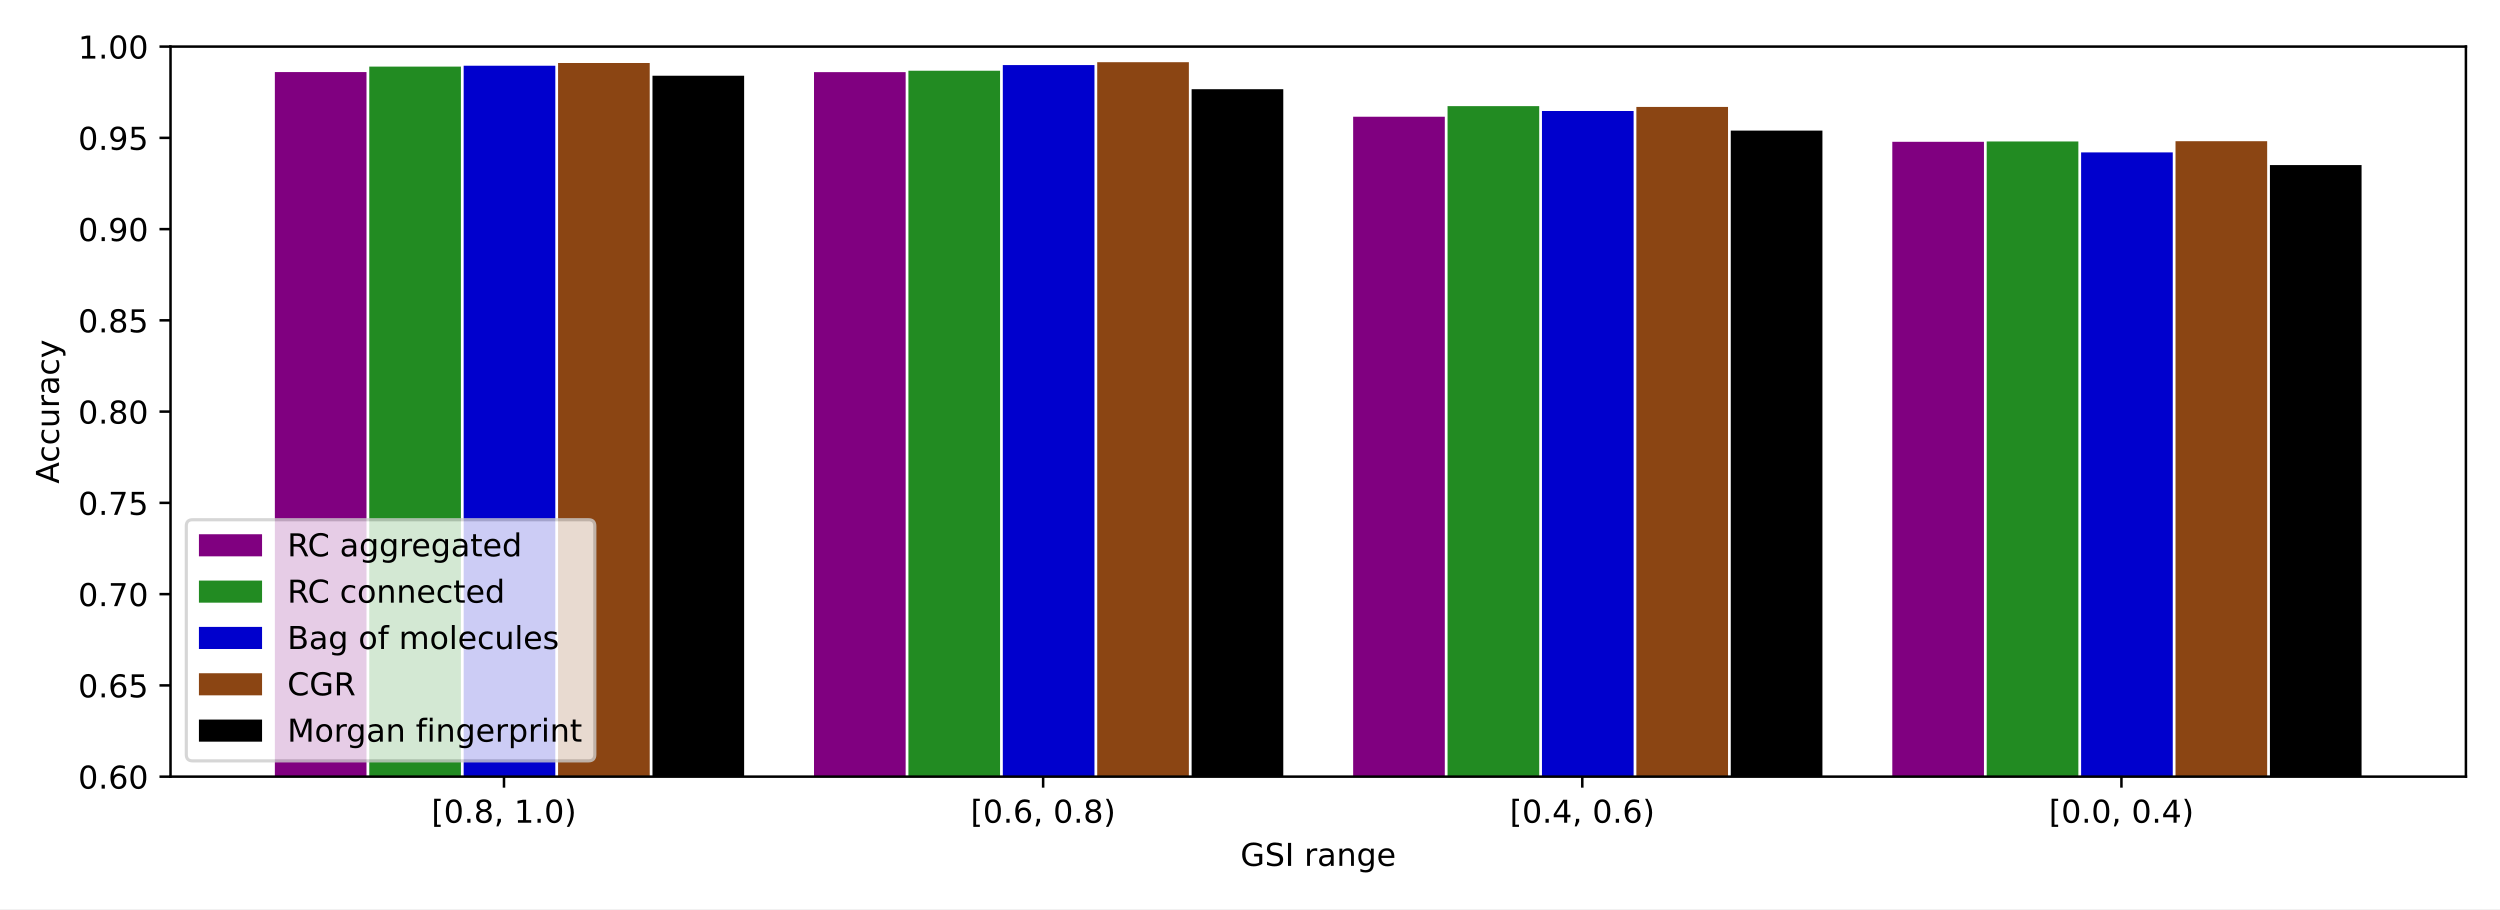
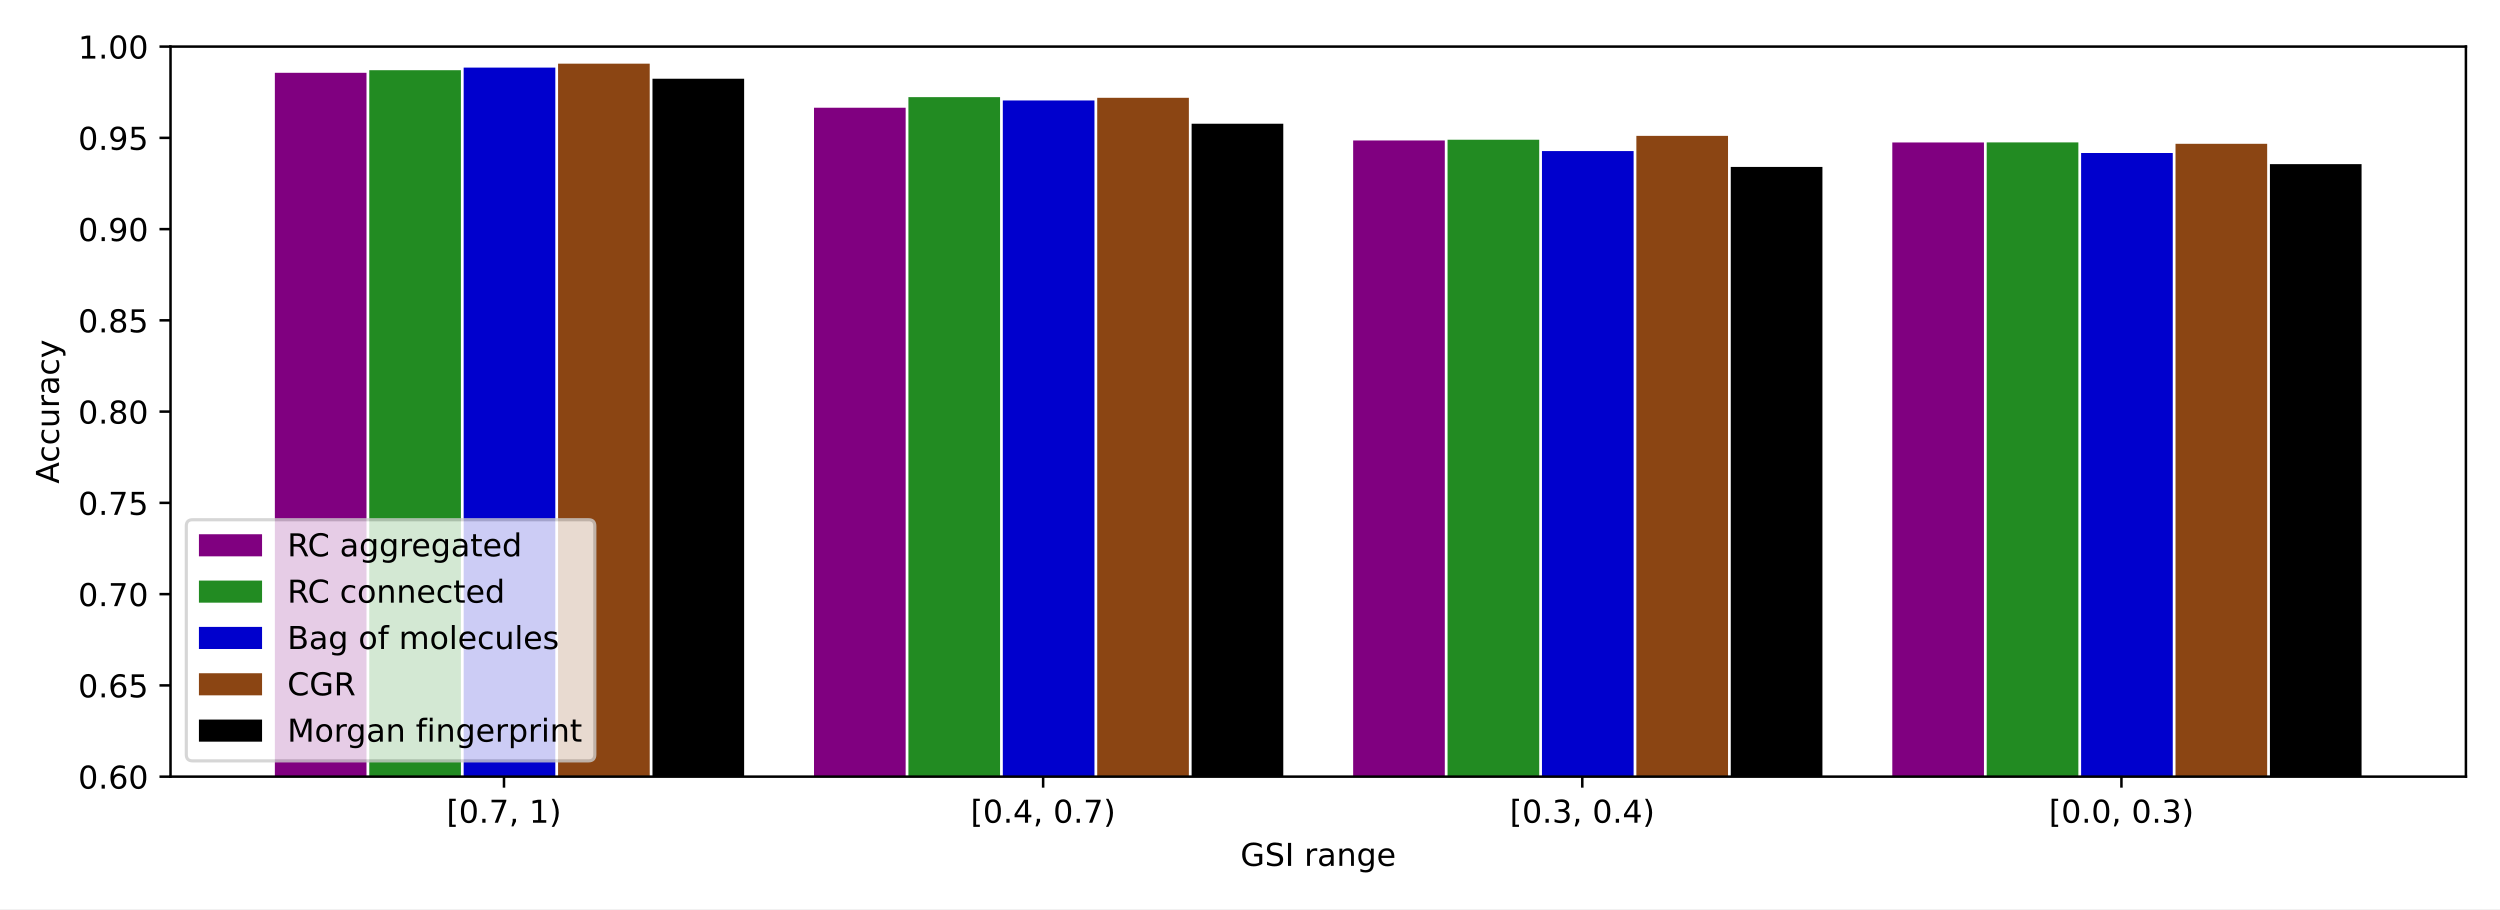
<svg xmlns="http://www.w3.org/2000/svg" xmlns:xlink="http://www.w3.org/1999/xlink" width="792pt" height="288pt" viewBox="0 0 792 288" version="1.1">
  <defs>
    <style type="text/css">*{stroke-linejoin: round; stroke-linecap: butt}</style>
  </defs>
  <g id="figure_1">
    <g id="patch_1">
      <path d="M 0 288  L 792 288  L 792 0  L 0 0  z " style="fill: #ffffff" />
    </g>
    <g id="axes_1">
      <g id="patch_2">
        <path d="M 54.02 246.04  L 781.2 246.04  L 781.2 14.76  L 54.02 14.76  z " style="fill: #ffffff" />
      </g>
      <g id="patch_3">
-         <path d="M 116.981 592.96  L 146.017 592.96  L 146.017 21.104  L 116.981 21.104  z " clip-path="url(#pbb6b860064)" style="fill: #228b22" />
+         <path d="M 116.981 592.96  L 146.017 592.96  L 146.017 22.239  L 116.981 22.239  z " clip-path="url(#p4582f610de)" style="fill: #228b22" />
      </g>
      <g id="patch_4">
-         <path d="M 87.074 592.96  L 116.11 592.96  L 116.11 22.835  L 87.074 22.835  z " clip-path="url(#pbb6b860064)" style="fill: #800080" />
+         <path d="M 87.074 592.96  L 116.11 592.96  L 116.11 23.07  L 87.074 23.07  z " clip-path="url(#p4582f610de)" style="fill: #800080" />
      </g>
      <g id="patch_5">
-         <path d="M 206.703 592.96  L 235.74 592.96  L 235.74 23.988  L 206.703 23.988  z " clip-path="url(#pbb6b860064)" />
+         <path d="M 206.703 592.96  L 235.74 592.96  L 235.74 24.94  L 206.703 24.94  z " clip-path="url(#p4582f610de)" />
      </g>
      <g id="patch_6">
-         <path d="M 146.889 592.96  L 175.925 592.96  L 175.925 20.816  L 146.889 20.816  z " clip-path="url(#pbb6b860064)" style="fill: #0000cd" />
+         <path d="M 146.889 592.96  L 175.925 592.96  L 175.925 21.408  L 146.889 21.408  z " clip-path="url(#p4582f610de)" style="fill: #0000cd" />
      </g>
      <g id="patch_7">
-         <path d="M 176.796 592.96  L 205.832 592.96  L 205.832 19.951  L 176.796 19.951  z " clip-path="url(#pbb6b860064)" style="fill: #8b4513" />
+         <path d="M 176.796 592.96  L 205.832 592.96  L 205.832 20.162  L 176.796 20.162  z " clip-path="url(#p4582f610de)" style="fill: #8b4513" />
      </g>
      <g id="patch_8">
-         <path d="M 287.783 592.96  L 316.82 592.96  L 316.82 22.409  L 287.783 22.409  z " clip-path="url(#pbb6b860064)" style="fill: #228b22" />
+         <path d="M 287.783 592.96  L 316.82 592.96  L 316.82 30.768  L 287.783 30.768  z " clip-path="url(#p4582f610de)" style="fill: #228b22" />
      </g>
      <g id="patch_9">
-         <path d="M 257.876 592.96  L 286.912 592.96  L 286.912 22.859  L 257.876 22.859  z " clip-path="url(#pbb6b860064)" style="fill: #800080" />
+         <path d="M 257.876 592.96  L 286.912 592.96  L 286.912 34.139  L 257.876 34.139  z " clip-path="url(#p4582f610de)" style="fill: #800080" />
      </g>
      <g id="patch_10">
-         <path d="M 377.506 592.96  L 406.542 592.96  L 406.542 28.259  L 377.506 28.259  z " clip-path="url(#pbb6b860064)" />
+         <path d="M 377.506 592.96  L 406.542 592.96  L 406.542 39.194  L 377.506 39.194  z " clip-path="url(#p4582f610de)" />
      </g>
      <g id="patch_11">
-         <path d="M 317.691 592.96  L 346.727 592.96  L 346.727 20.609  L 317.691 20.609  z " clip-path="url(#pbb6b860064)" style="fill: #0000cd" />
+         <path d="M 317.691 592.96  L 346.727 592.96  L 346.727 31.822  L 317.691 31.822  z " clip-path="url(#p4582f610de)" style="fill: #0000cd" />
      </g>
      <g id="patch_12">
-         <path d="M 347.598 592.96  L 376.635 592.96  L 376.635 19.71  L 347.598 19.71  z " clip-path="url(#pbb6b860064)" style="fill: #8b4513" />
+         <path d="M 347.598 592.96  L 376.635 592.96  L 376.635 30.979  L 347.598 30.979  z " clip-path="url(#p4582f610de)" style="fill: #8b4513" />
      </g>
      <g id="patch_13">
-         <path d="M 458.585 592.96  L 487.622 592.96  L 487.622 33.62  L 458.585 33.62  z " clip-path="url(#pbb6b860064)" style="fill: #228b22" />
+         <path d="M 458.585 592.96  L 487.622 592.96  L 487.622 44.265  L 458.585 44.265  z " clip-path="url(#p4582f610de)" style="fill: #228b22" />
      </g>
      <g id="patch_14">
-         <path d="M 428.678 592.96  L 457.714 592.96  L 457.714 36.979  L 428.678 36.979  z " clip-path="url(#pbb6b860064)" style="fill: #800080" />
+         <path d="M 428.678 592.96  L 457.714 592.96  L 457.714 44.493  L 428.678 44.493  z " clip-path="url(#p4582f610de)" style="fill: #800080" />
      </g>
      <g id="patch_15">
-         <path d="M 548.308 592.96  L 577.344 592.96  L 577.344 41.371  L 548.308 41.371  z " clip-path="url(#pbb6b860064)" />
+         <path d="M 548.308 592.96  L 577.344 592.96  L 577.344 52.88  L 548.308 52.88  z " clip-path="url(#p4582f610de)" />
      </g>
      <g id="patch_16">
-         <path d="M 488.493 592.96  L 517.529 592.96  L 517.529 35.17  L 488.493 35.17  z " clip-path="url(#pbb6b860064)" style="fill: #0000cd" />
+         <path d="M 488.493 592.96  L 517.529 592.96  L 517.529 47.848  L 488.493 47.848  z " clip-path="url(#p4582f610de)" style="fill: #0000cd" />
      </g>
      <g id="patch_17">
-         <path d="M 518.4 592.96  L 547.437 592.96  L 547.437 33.878  L 518.4 33.878  z " clip-path="url(#pbb6b860064)" style="fill: #8b4513" />
+         <path d="M 518.4 592.96  L 547.437 592.96  L 547.437 43.045  L 518.4 43.045  z " clip-path="url(#p4582f610de)" style="fill: #8b4513" />
      </g>
      <g id="patch_18">
-         <path d="M 629.388 592.96  L 658.424 592.96  L 658.424 44.826  L 629.388 44.826  z " clip-path="url(#pbb6b860064)" style="fill: #228b22" />
+         <path d="M 629.388 592.96  L 658.424 592.96  L 658.424 45.103  L 629.388 45.103  z " clip-path="url(#p4582f610de)" style="fill: #228b22" />
      </g>
      <g id="patch_19">
-         <path d="M 599.48 592.96  L 628.517 592.96  L 628.517 44.927  L 599.48 44.927  z " clip-path="url(#pbb6b860064)" style="fill: #800080" />
+         <path d="M 599.48 592.96  L 628.517 592.96  L 628.517 45.14  L 599.48 45.14  z " clip-path="url(#p4582f610de)" style="fill: #800080" />
      </g>
      <g id="patch_20">
-         <path d="M 719.11 592.96  L 748.146 592.96  L 748.146 52.293  L 719.11 52.293  z " clip-path="url(#pbb6b860064)" />
+         <path d="M 719.11 592.96  L 748.146 592.96  L 748.146 52.004  L 719.11 52.004  z " clip-path="url(#p4582f610de)" />
      </g>
      <g id="patch_21">
-         <path d="M 659.295 592.96  L 688.331 592.96  L 688.331 48.27  L 659.295 48.27  z " clip-path="url(#pbb6b860064)" style="fill: #0000cd" />
+         <path d="M 659.295 592.96  L 688.331 592.96  L 688.331 48.478  L 659.295 48.478  z " clip-path="url(#p4582f610de)" style="fill: #0000cd" />
      </g>
      <g id="patch_22">
-         <path d="M 689.203 592.96  L 718.239 592.96  L 718.239 44.726  L 689.203 44.726  z " clip-path="url(#pbb6b860064)" style="fill: #8b4513" />
+         <path d="M 689.203 592.96  L 718.239 592.96  L 718.239 45.553  L 689.203 45.553  z " clip-path="url(#p4582f610de)" style="fill: #8b4513" />
      </g>
      <g id="patch_23">
-         <path d="M 105.862 592.96  L 242.504 592.96  L 242.504 592.96  L 105.862 592.96  z " clip-path="url(#pbb6b860064)" style="fill: #800080" />
+         <path d="M 105.862 592.96  L 242.504 592.96  L 242.504 592.96  L 105.862 592.96  z " clip-path="url(#p4582f610de)" style="fill: #800080" />
      </g>
      <g id="patch_24">
-         <path d="M 105.862 592.96  L 242.504 592.96  L 242.504 592.96  L 105.862 592.96  z " clip-path="url(#pbb6b860064)" style="fill: #228b22" />
+         <path d="M 105.862 592.96  L 242.504 592.96  L 242.504 592.96  L 105.862 592.96  z " clip-path="url(#p4582f610de)" style="fill: #228b22" />
      </g>
      <g id="patch_25">
-         <path d="M 105.862 592.96  L 242.504 592.96  L 242.504 592.96  L 105.862 592.96  z " clip-path="url(#pbb6b860064)" style="fill: #0000cd" />
+         <path d="M 105.862 592.96  L 242.504 592.96  L 242.504 592.96  L 105.862 592.96  z " clip-path="url(#p4582f610de)" style="fill: #0000cd" />
      </g>
      <g id="patch_26">
-         <path d="M 105.862 592.96  L 242.504 592.96  L 242.504 592.96  L 105.862 592.96  z " clip-path="url(#pbb6b860064)" style="fill: #8b4513" />
+         <path d="M 105.862 592.96  L 242.504 592.96  L 242.504 592.96  L 105.862 592.96  z " clip-path="url(#p4582f610de)" style="fill: #8b4513" />
      </g>
      <g id="patch_27">
-         <path d="M 105.862 592.96  L 242.504 592.96  L 242.504 592.96  L 105.862 592.96  z " clip-path="url(#pbb6b860064)" />
+         <path d="M 105.862 592.96  L 242.504 592.96  L 242.504 592.96  L 105.862 592.96  z " clip-path="url(#p4582f610de)" />
      </g>
      <g id="matplotlib.axis_1">
        <g id="xtick_1">
          <g id="line2d_1">
            <defs>
-               <path id="m9a50aa25ba" d="M 0 0  L 0 3.5  " style="stroke: #000000; stroke-width: 0.8" />
-             </defs>
-             <g>
-               <use xlink:href="#m9a50aa25ba" x="159.665" y="246.04" style="stroke: #000000; stroke-width: 0.8" />
+               <path id="mfd1210dc11" d="M 0 0  L 0 3.5  " style="stroke: #000000; stroke-width: 0.8" />
+             </defs>
+             <g>
+               <use xlink:href="#mfd1210dc11" x="159.665" y="246.04" style="stroke: #000000; stroke-width: 0.8" />
            </g>
          </g>
          <g id="text_1">
-             <g transform="translate(136.6817 260.6384) scale(0.1 -0.1)">
+             <g transform="translate(141.4521 260.6384) scale(0.1 -0.1)">
              <defs>
                <path id="DejaVuSans-5b" d="M 550 4863  L 1875 4863  L 1875 4416  L 1125 4416  L 1125 -397  L 1875 -397  L 1875 -844  L 550 -844  L 550 4863  z " transform="scale(0.015625)" />
                <path id="DejaVuSans-30" d="M 2034 4250  Q 1547 4250 1301 3770  Q 1056 3291 1056 2328  Q 1056 1369 1301 889  Q 1547 409 2034 409  Q 2525 409 2770 889  Q 3016 1369 3016 2328  Q 3016 3291 2770 3770  Q 2525 4250 2034 4250  z M 2034 4750  Q 2819 4750 3233 4129  Q 3647 3509 3647 2328  Q 3647 1150 3233 529  Q 2819 -91 2034 -91  Q 1250 -91 836 529  Q 422 1150 422 2328  Q 422 3509 836 4129  Q 1250 4750 2034 4750  z " transform="scale(0.015625)" />
                <path id="DejaVuSans-2e" d="M 684 794  L 1344 794  L 1344 0  L 684 0  L 684 794  z " transform="scale(0.015625)" />
-                 <path id="DejaVuSans-38" d="M 2034 2216  Q 1584 2216 1326 1975  Q 1069 1734 1069 1313  Q 1069 891 1326 650  Q 1584 409 2034 409  Q 2484 409 2743 651  Q 3003 894 3003 1313  Q 3003 1734 2745 1975  Q 2488 2216 2034 2216  z M 1403 2484  Q 997 2584 770 2862  Q 544 3141 544 3541  Q 544 4100 942 4425  Q 1341 4750 2034 4750  Q 2731 4750 3128 4425  Q 3525 4100 3525 3541  Q 3525 3141 3298 2862  Q 3072 2584 2669 2484  Q 3125 2378 3379 2068  Q 3634 1759 3634 1313  Q 3634 634 3220 271  Q 2806 -91 2034 -91  Q 1263 -91 848 271  Q 434 634 434 1313  Q 434 1759 690 2068  Q 947 2378 1403 2484  z M 1172 3481  Q 1172 3119 1398 2916  Q 1625 2713 2034 2713  Q 2441 2713 2670 2916  Q 2900 3119 2900 3481  Q 2900 3844 2670 4047  Q 2441 4250 2034 4250  Q 1625 4250 1398 4047  Q 1172 3844 1172 3481  z " transform="scale(0.015625)" />
+                 <path id="DejaVuSans-37" d="M 525 4666  L 3525 4666  L 3525 4397  L 1831 0  L 1172 0  L 2766 4134  L 525 4134  L 525 4666  z " transform="scale(0.015625)" />
                <path id="DejaVuSans-2c" d="M 750 794  L 1409 794  L 1409 256  L 897 -744  L 494 -744  L 750 256  L 750 794  z " transform="scale(0.015625)" />
                <path id="DejaVuSans-20" transform="scale(0.015625)" />
                <path id="DejaVuSans-31" d="M 794 531  L 1825 531  L 1825 4091  L 703 3866  L 703 4441  L 1819 4666  L 2450 4666  L 2450 531  L 3481 531  L 3481 0  L 794 0  L 794 531  z " transform="scale(0.015625)" />
                <path id="DejaVuSans-29" d="M 513 4856  L 1013 4856  Q 1481 4119 1714 3412  Q 1947 2706 1947 2009  Q 1947 1309 1714 600  Q 1481 -109 1013 -844  L 513 -844  Q 928 -128 1133 580  Q 1338 1288 1338 2009  Q 1338 2731 1133 3434  Q 928 4138 513 4856  z " transform="scale(0.015625)" />
              </defs>
              <use xlink:href="#DejaVuSans-5b" />
              <use xlink:href="#DejaVuSans-30" x="39.014" />
              <use xlink:href="#DejaVuSans-2e" x="102.637" />
-               <use xlink:href="#DejaVuSans-38" x="134.424" />
+               <use xlink:href="#DejaVuSans-37" x="134.424" />
              <use xlink:href="#DejaVuSans-2c" x="198.047" />
              <use xlink:href="#DejaVuSans-20" x="229.834" />
              <use xlink:href="#DejaVuSans-31" x="261.621" />
-               <use xlink:href="#DejaVuSans-2e" x="325.244" />
-               <use xlink:href="#DejaVuSans-30" x="357.031" />
-               <use xlink:href="#DejaVuSans-29" x="420.654" />
+               <use xlink:href="#DejaVuSans-29" x="325.244" />
            </g>
          </g>
        </g>
        <g id="xtick_2">
          <g id="line2d_2">
            <g>
-               <use xlink:href="#m9a50aa25ba" x="330.467" y="246.04" style="stroke: #000000; stroke-width: 0.8" />
+               <use xlink:href="#mfd1210dc11" x="330.467" y="246.04" style="stroke: #000000; stroke-width: 0.8" />
            </g>
          </g>
          <g id="text_2">
            <g transform="translate(307.4839 260.6384) scale(0.1 -0.1)">
-               <defs>
-                 <path id="DejaVuSans-36" d="M 2113 2584  Q 1688 2584 1439 2293  Q 1191 2003 1191 1497  Q 1191 994 1439 701  Q 1688 409 2113 409  Q 2538 409 2786 701  Q 3034 994 3034 1497  Q 3034 2003 2786 2293  Q 2538 2584 2113 2584  z M 3366 4563  L 3366 3988  Q 3128 4100 2886 4159  Q 2644 4219 2406 4219  Q 1781 4219 1451 3797  Q 1122 3375 1075 2522  Q 1259 2794 1537 2939  Q 1816 3084 2150 3084  Q 2853 3084 3261 2657  Q 3669 2231 3669 1497  Q 3669 778 3244 343  Q 2819 -91 2113 -91  Q 1303 -91 875 529  Q 447 1150 447 2328  Q 447 3434 972 4092  Q 1497 4750 2381 4750  Q 2619 4750 2861 4703  Q 3103 4656 3366 4563  z " transform="scale(0.015625)" />
-               </defs>
-               <use xlink:href="#DejaVuSans-5b" />
-               <use xlink:href="#DejaVuSans-30" x="39.014" />
-               <use xlink:href="#DejaVuSans-2e" x="102.637" />
-               <use xlink:href="#DejaVuSans-36" x="134.424" />
-               <use xlink:href="#DejaVuSans-2c" x="198.047" />
-               <use xlink:href="#DejaVuSans-20" x="229.834" />
-               <use xlink:href="#DejaVuSans-30" x="261.621" />
-               <use xlink:href="#DejaVuSans-2e" x="325.244" />
-               <use xlink:href="#DejaVuSans-38" x="357.031" />
-               <use xlink:href="#DejaVuSans-29" x="420.654" />
-             </g>
-           </g>
-         </g>
-         <g id="xtick_3">
-           <g id="line2d_3">
-             <g>
-               <use xlink:href="#m9a50aa25ba" x="501.269" y="246.04" style="stroke: #000000; stroke-width: 0.8" />
-             </g>
-           </g>
-           <g id="text_3">
-             <g transform="translate(478.2861 260.6384) scale(0.1 -0.1)">
              <defs>
                <path id="DejaVuSans-34" d="M 2419 4116  L 825 1625  L 2419 1625  L 2419 4116  z M 2253 4666  L 3047 4666  L 3047 1625  L 3713 1625  L 3713 1100  L 3047 1100  L 3047 0  L 2419 0  L 2419 1100  L 313 1100  L 313 1709  L 2253 4666  z " transform="scale(0.015625)" />
              </defs>
              <use xlink:href="#DejaVuSans-5b" />
              <use xlink:href="#DejaVuSans-30" x="39.014" />
              <use xlink:href="#DejaVuSans-2e" x="102.637" />
              <use xlink:href="#DejaVuSans-34" x="134.424" />
              <use xlink:href="#DejaVuSans-2c" x="198.047" />
              <use xlink:href="#DejaVuSans-20" x="229.834" />
              <use xlink:href="#DejaVuSans-30" x="261.621" />
              <use xlink:href="#DejaVuSans-2e" x="325.244" />
-               <use xlink:href="#DejaVuSans-36" x="357.031" />
+               <use xlink:href="#DejaVuSans-37" x="357.031" />
+               <use xlink:href="#DejaVuSans-29" x="420.654" />
+             </g>
+           </g>
+         </g>
+         <g id="xtick_3">
+           <g id="line2d_3">
+             <g>
+               <use xlink:href="#mfd1210dc11" x="501.269" y="246.04" style="stroke: #000000; stroke-width: 0.8" />
+             </g>
+           </g>
+           <g id="text_3">
+             <g transform="translate(478.2861 260.6384) scale(0.1 -0.1)">
+               <defs>
+                 <path id="DejaVuSans-33" d="M 2597 2516  Q 3050 2419 3304 2112  Q 3559 1806 3559 1356  Q 3559 666 3084 287  Q 2609 -91 1734 -91  Q 1441 -91 1130 -33  Q 819 25 488 141  L 488 750  Q 750 597 1062 519  Q 1375 441 1716 441  Q 2309 441 2620 675  Q 2931 909 2931 1356  Q 2931 1769 2642 2001  Q 2353 2234 1838 2234  L 1294 2234  L 1294 2753  L 1863 2753  Q 2328 2753 2575 2939  Q 2822 3125 2822 3475  Q 2822 3834 2567 4026  Q 2313 4219 1838 4219  Q 1578 4219 1281 4162  Q 984 4106 628 3988  L 628 4550  Q 988 4650 1302 4700  Q 1616 4750 1894 4750  Q 2613 4750 3031 4423  Q 3450 4097 3450 3541  Q 3450 3153 3228 2886  Q 3006 2619 2597 2516  z " transform="scale(0.015625)" />
+               </defs>
+               <use xlink:href="#DejaVuSans-5b" />
+               <use xlink:href="#DejaVuSans-30" x="39.014" />
+               <use xlink:href="#DejaVuSans-2e" x="102.637" />
+               <use xlink:href="#DejaVuSans-33" x="134.424" />
+               <use xlink:href="#DejaVuSans-2c" x="198.047" />
+               <use xlink:href="#DejaVuSans-20" x="229.834" />
+               <use xlink:href="#DejaVuSans-30" x="261.621" />
+               <use xlink:href="#DejaVuSans-2e" x="325.244" />
+               <use xlink:href="#DejaVuSans-34" x="357.031" />
              <use xlink:href="#DejaVuSans-29" x="420.654" />
            </g>
          </g>
        </g>
        <g id="xtick_4">
          <g id="line2d_4">
            <g>
-               <use xlink:href="#m9a50aa25ba" x="672.071" y="246.04" style="stroke: #000000; stroke-width: 0.8" />
+               <use xlink:href="#mfd1210dc11" x="672.071" y="246.04" style="stroke: #000000; stroke-width: 0.8" />
            </g>
          </g>
          <g id="text_4">
            <g transform="translate(649.0883 260.6384) scale(0.1 -0.1)">
              <use xlink:href="#DejaVuSans-5b" />
              <use xlink:href="#DejaVuSans-30" x="39.014" />
              <use xlink:href="#DejaVuSans-2e" x="102.637" />
              <use xlink:href="#DejaVuSans-30" x="134.424" />
              <use xlink:href="#DejaVuSans-2c" x="198.047" />
              <use xlink:href="#DejaVuSans-20" x="229.834" />
              <use xlink:href="#DejaVuSans-30" x="261.621" />
              <use xlink:href="#DejaVuSans-2e" x="325.244" />
-               <use xlink:href="#DejaVuSans-34" x="357.031" />
+               <use xlink:href="#DejaVuSans-33" x="357.031" />
              <use xlink:href="#DejaVuSans-29" x="420.654" />
            </g>
          </g>
        </g>
        <g id="text_5">
          <g transform="translate(392.9584 274.3166) scale(0.1 -0.1)">
            <defs>
              <path id="DejaVuSans-47" d="M 3809 666  L 3809 1919  L 2778 1919  L 2778 2438  L 4434 2438  L 4434 434  Q 4069 175 3628 42  Q 3188 -91 2688 -91  Q 1594 -91 976 548  Q 359 1188 359 2328  Q 359 3472 976 4111  Q 1594 4750 2688 4750  Q 3144 4750 3555 4637  Q 3966 4525 4313 4306  L 4313 3634  Q 3963 3931 3569 4081  Q 3175 4231 2741 4231  Q 1884 4231 1454 3753  Q 1025 3275 1025 2328  Q 1025 1384 1454 906  Q 1884 428 2741 428  Q 3075 428 3337 486  Q 3600 544 3809 666  z " transform="scale(0.015625)" />
              <path id="DejaVuSans-53" d="M 3425 4513  L 3425 3897  Q 3066 4069 2747 4153  Q 2428 4238 2131 4238  Q 1616 4238 1336 4038  Q 1056 3838 1056 3469  Q 1056 3159 1242 3001  Q 1428 2844 1947 2747  L 2328 2669  Q 3034 2534 3370 2195  Q 3706 1856 3706 1288  Q 3706 609 3251 259  Q 2797 -91 1919 -91  Q 1588 -91 1214 -16  Q 841 59 441 206  L 441 856  Q 825 641 1194 531  Q 1563 422 1919 422  Q 2459 422 2753 634  Q 3047 847 3047 1241  Q 3047 1584 2836 1778  Q 2625 1972 2144 2069  L 1759 2144  Q 1053 2284 737 2584  Q 422 2884 422 3419  Q 422 4038 858 4394  Q 1294 4750 2059 4750  Q 2388 4750 2728 4690  Q 3069 4631 3425 4513  z " transform="scale(0.015625)" />
              <path id="DejaVuSans-49" d="M 628 4666  L 1259 4666  L 1259 0  L 628 0  L 628 4666  z " transform="scale(0.015625)" />
              <path id="DejaVuSans-72" d="M 2631 2963  Q 2534 3019 2420 3045  Q 2306 3072 2169 3072  Q 1681 3072 1420 2755  Q 1159 2438 1159 1844  L 1159 0  L 581 0  L 581 3500  L 1159 3500  L 1159 2956  Q 1341 3275 1631 3429  Q 1922 3584 2338 3584  Q 2397 3584 2469 3576  Q 2541 3569 2628 3553  L 2631 2963  z " transform="scale(0.015625)" />
              <path id="DejaVuSans-61" d="M 2194 1759  Q 1497 1759 1228 1600  Q 959 1441 959 1056  Q 959 750 1161 570  Q 1363 391 1709 391  Q 2188 391 2477 730  Q 2766 1069 2766 1631  L 2766 1759  L 2194 1759  z M 3341 1997  L 3341 0  L 2766 0  L 2766 531  Q 2569 213 2275 61  Q 1981 -91 1556 -91  Q 1019 -91 701 211  Q 384 513 384 1019  Q 384 1609 779 1909  Q 1175 2209 1959 2209  L 2766 2209  L 2766 2266  Q 2766 2663 2505 2880  Q 2244 3097 1772 3097  Q 1472 3097 1187 3025  Q 903 2953 641 2809  L 641 3341  Q 956 3463 1253 3523  Q 1550 3584 1831 3584  Q 2591 3584 2966 3190  Q 3341 2797 3341 1997  z " transform="scale(0.015625)" />
              <path id="DejaVuSans-6e" d="M 3513 2113  L 3513 0  L 2938 0  L 2938 2094  Q 2938 2591 2744 2837  Q 2550 3084 2163 3084  Q 1697 3084 1428 2787  Q 1159 2491 1159 1978  L 1159 0  L 581 0  L 581 3500  L 1159 3500  L 1159 2956  Q 1366 3272 1645 3428  Q 1925 3584 2291 3584  Q 2894 3584 3203 3211  Q 3513 2838 3513 2113  z " transform="scale(0.015625)" />
              <path id="DejaVuSans-67" d="M 2906 1791  Q 2906 2416 2648 2759  Q 2391 3103 1925 3103  Q 1463 3103 1205 2759  Q 947 2416 947 1791  Q 947 1169 1205 825  Q 1463 481 1925 481  Q 2391 481 2648 825  Q 2906 1169 2906 1791  z M 3481 434  Q 3481 -459 3084 -895  Q 2688 -1331 1869 -1331  Q 1566 -1331 1297 -1286  Q 1028 -1241 775 -1147  L 775 -588  Q 1028 -725 1275 -790  Q 1522 -856 1778 -856  Q 2344 -856 2625 -561  Q 2906 -266 2906 331  L 2906 616  Q 2728 306 2450 153  Q 2172 0 1784 0  Q 1141 0 747 490  Q 353 981 353 1791  Q 353 2603 747 3093  Q 1141 3584 1784 3584  Q 2172 3584 2450 3431  Q 2728 3278 2906 2969  L 2906 3500  L 3481 3500  L 3481 434  z " transform="scale(0.015625)" />
              <path id="DejaVuSans-65" d="M 3597 1894  L 3597 1613  L 953 1613  Q 991 1019 1311 708  Q 1631 397 2203 397  Q 2534 397 2845 478  Q 3156 559 3463 722  L 3463 178  Q 3153 47 2828 -22  Q 2503 -91 2169 -91  Q 1331 -91 842 396  Q 353 884 353 1716  Q 353 2575 817 3079  Q 1281 3584 2069 3584  Q 2775 3584 3186 3129  Q 3597 2675 3597 1894  z M 3022 2063  Q 3016 2534 2758 2815  Q 2500 3097 2075 3097  Q 1594 3097 1305 2825  Q 1016 2553 972 2059  L 3022 2063  z " transform="scale(0.015625)" />
            </defs>
            <use xlink:href="#DejaVuSans-47" />
            <use xlink:href="#DejaVuSans-53" x="77.49" />
            <use xlink:href="#DejaVuSans-49" x="140.967" />
            <use xlink:href="#DejaVuSans-20" x="170.459" />
            <use xlink:href="#DejaVuSans-72" x="202.246" />
            <use xlink:href="#DejaVuSans-61" x="243.359" />
            <use xlink:href="#DejaVuSans-6e" x="304.639" />
            <use xlink:href="#DejaVuSans-67" x="368.018" />
            <use xlink:href="#DejaVuSans-65" x="431.494" />
          </g>
        </g>
      </g>
      <g id="matplotlib.axis_2">
        <g id="ytick_1">
          <g id="line2d_5">
            <defs>
-               <path id="mf5801d1140" d="M 0 0  L -3.5 0  " style="stroke: #000000; stroke-width: 0.8" />
-             </defs>
-             <g>
-               <use xlink:href="#mf5801d1140" x="54.02" y="246.04" style="stroke: #000000; stroke-width: 0.8" />
+               <path id="mdf86a464df" d="M 0 0  L -3.5 0  " style="stroke: #000000; stroke-width: 0.8" />
+             </defs>
+             <g>
+               <use xlink:href="#mdf86a464df" x="54.02" y="246.04" style="stroke: #000000; stroke-width: 0.8" />
            </g>
          </g>
          <g id="text_6">
            <g transform="translate(24.75437 249.8392) scale(0.1 -0.1)">
+               <defs>
+                 <path id="DejaVuSans-36" d="M 2113 2584  Q 1688 2584 1439 2293  Q 1191 2003 1191 1497  Q 1191 994 1439 701  Q 1688 409 2113 409  Q 2538 409 2786 701  Q 3034 994 3034 1497  Q 3034 2003 2786 2293  Q 2538 2584 2113 2584  z M 3366 4563  L 3366 3988  Q 3128 4100 2886 4159  Q 2644 4219 2406 4219  Q 1781 4219 1451 3797  Q 1122 3375 1075 2522  Q 1259 2794 1537 2939  Q 1816 3084 2150 3084  Q 2853 3084 3261 2657  Q 3669 2231 3669 1497  Q 3669 778 3244 343  Q 2819 -91 2113 -91  Q 1303 -91 875 529  Q 447 1150 447 2328  Q 447 3434 972 4092  Q 1497 4750 2381 4750  Q 2619 4750 2861 4703  Q 3103 4656 3366 4563  z " transform="scale(0.015625)" />
+               </defs>
              <use xlink:href="#DejaVuSans-30" />
              <use xlink:href="#DejaVuSans-2e" x="63.623" />
              <use xlink:href="#DejaVuSans-36" x="95.41" />
              <use xlink:href="#DejaVuSans-30" x="159.033" />
            </g>
          </g>
        </g>
        <g id="ytick_2">
          <g id="line2d_6">
            <g>
-               <use xlink:href="#mf5801d1140" x="54.02" y="217.13" style="stroke: #000000; stroke-width: 0.8" />
+               <use xlink:href="#mdf86a464df" x="54.02" y="217.13" style="stroke: #000000; stroke-width: 0.8" />
            </g>
          </g>
          <g id="text_7">
            <g transform="translate(24.75437 220.9292) scale(0.1 -0.1)">
              <defs>
                <path id="DejaVuSans-35" d="M 691 4666  L 3169 4666  L 3169 4134  L 1269 4134  L 1269 2991  Q 1406 3038 1543 3061  Q 1681 3084 1819 3084  Q 2600 3084 3056 2656  Q 3513 2228 3513 1497  Q 3513 744 3044 326  Q 2575 -91 1722 -91  Q 1428 -91 1123 -41  Q 819 9 494 109  L 494 744  Q 775 591 1075 516  Q 1375 441 1709 441  Q 2250 441 2565 725  Q 2881 1009 2881 1497  Q 2881 1984 2565 2268  Q 2250 2553 1709 2553  Q 1456 2553 1204 2497  Q 953 2441 691 2322  L 691 4666  z " transform="scale(0.015625)" />
              </defs>
              <use xlink:href="#DejaVuSans-30" />
              <use xlink:href="#DejaVuSans-2e" x="63.623" />
              <use xlink:href="#DejaVuSans-36" x="95.41" />
              <use xlink:href="#DejaVuSans-35" x="159.033" />
            </g>
          </g>
        </g>
        <g id="ytick_3">
          <g id="line2d_7">
            <g>
-               <use xlink:href="#mf5801d1140" x="54.02" y="188.22" style="stroke: #000000; stroke-width: 0.8" />
+               <use xlink:href="#mdf86a464df" x="54.02" y="188.22" style="stroke: #000000; stroke-width: 0.8" />
            </g>
          </g>
          <g id="text_8">
            <g transform="translate(24.75437 192.0192) scale(0.1 -0.1)">
-               <defs>
-                 <path id="DejaVuSans-37" d="M 525 4666  L 3525 4666  L 3525 4397  L 1831 0  L 1172 0  L 2766 4134  L 525 4134  L 525 4666  z " transform="scale(0.015625)" />
-               </defs>
              <use xlink:href="#DejaVuSans-30" />
              <use xlink:href="#DejaVuSans-2e" x="63.623" />
              <use xlink:href="#DejaVuSans-37" x="95.41" />
              <use xlink:href="#DejaVuSans-30" x="159.033" />
            </g>
          </g>
        </g>
        <g id="ytick_4">
          <g id="line2d_8">
            <g>
-               <use xlink:href="#mf5801d1140" x="54.02" y="159.31" style="stroke: #000000; stroke-width: 0.8" />
+               <use xlink:href="#mdf86a464df" x="54.02" y="159.31" style="stroke: #000000; stroke-width: 0.8" />
            </g>
          </g>
          <g id="text_9">
            <g transform="translate(24.75437 163.1092) scale(0.1 -0.1)">
              <use xlink:href="#DejaVuSans-30" />
              <use xlink:href="#DejaVuSans-2e" x="63.623" />
              <use xlink:href="#DejaVuSans-37" x="95.41" />
              <use xlink:href="#DejaVuSans-35" x="159.033" />
            </g>
          </g>
        </g>
        <g id="ytick_5">
          <g id="line2d_9">
            <g>
-               <use xlink:href="#mf5801d1140" x="54.02" y="130.4" style="stroke: #000000; stroke-width: 0.8" />
+               <use xlink:href="#mdf86a464df" x="54.02" y="130.4" style="stroke: #000000; stroke-width: 0.8" />
            </g>
          </g>
          <g id="text_10">
            <g transform="translate(24.75437 134.1992) scale(0.1 -0.1)">
+               <defs>
+                 <path id="DejaVuSans-38" d="M 2034 2216  Q 1584 2216 1326 1975  Q 1069 1734 1069 1313  Q 1069 891 1326 650  Q 1584 409 2034 409  Q 2484 409 2743 651  Q 3003 894 3003 1313  Q 3003 1734 2745 1975  Q 2488 2216 2034 2216  z M 1403 2484  Q 997 2584 770 2862  Q 544 3141 544 3541  Q 544 4100 942 4425  Q 1341 4750 2034 4750  Q 2731 4750 3128 4425  Q 3525 4100 3525 3541  Q 3525 3141 3298 2862  Q 3072 2584 2669 2484  Q 3125 2378 3379 2068  Q 3634 1759 3634 1313  Q 3634 634 3220 271  Q 2806 -91 2034 -91  Q 1263 -91 848 271  Q 434 634 434 1313  Q 434 1759 690 2068  Q 947 2378 1403 2484  z M 1172 3481  Q 1172 3119 1398 2916  Q 1625 2713 2034 2713  Q 2441 2713 2670 2916  Q 2900 3119 2900 3481  Q 2900 3844 2670 4047  Q 2441 4250 2034 4250  Q 1625 4250 1398 4047  Q 1172 3844 1172 3481  z " transform="scale(0.015625)" />
+               </defs>
              <use xlink:href="#DejaVuSans-30" />
              <use xlink:href="#DejaVuSans-2e" x="63.623" />
              <use xlink:href="#DejaVuSans-38" x="95.41" />
              <use xlink:href="#DejaVuSans-30" x="159.033" />
            </g>
          </g>
        </g>
        <g id="ytick_6">
          <g id="line2d_10">
            <g>
-               <use xlink:href="#mf5801d1140" x="54.02" y="101.49" style="stroke: #000000; stroke-width: 0.8" />
+               <use xlink:href="#mdf86a464df" x="54.02" y="101.49" style="stroke: #000000; stroke-width: 0.8" />
            </g>
          </g>
          <g id="text_11">
            <g transform="translate(24.75437 105.2892) scale(0.1 -0.1)">
              <use xlink:href="#DejaVuSans-30" />
              <use xlink:href="#DejaVuSans-2e" x="63.623" />
              <use xlink:href="#DejaVuSans-38" x="95.41" />
              <use xlink:href="#DejaVuSans-35" x="159.033" />
            </g>
          </g>
        </g>
        <g id="ytick_7">
          <g id="line2d_11">
            <g>
-               <use xlink:href="#mf5801d1140" x="54.02" y="72.58" style="stroke: #000000; stroke-width: 0.8" />
+               <use xlink:href="#mdf86a464df" x="54.02" y="72.58" style="stroke: #000000; stroke-width: 0.8" />
            </g>
          </g>
          <g id="text_12">
            <g transform="translate(24.75437 76.37922) scale(0.1 -0.1)">
              <defs>
                <path id="DejaVuSans-39" d="M 703 97  L 703 672  Q 941 559 1184 500  Q 1428 441 1663 441  Q 2288 441 2617 861  Q 2947 1281 2994 2138  Q 2813 1869 2534 1725  Q 2256 1581 1919 1581  Q 1219 1581 811 2004  Q 403 2428 403 3163  Q 403 3881 828 4315  Q 1253 4750 1959 4750  Q 2769 4750 3195 4129  Q 3622 3509 3622 2328  Q 3622 1225 3098 567  Q 2575 -91 1691 -91  Q 1453 -91 1209 -44  Q 966 3 703 97  z M 1959 2075  Q 2384 2075 2632 2365  Q 2881 2656 2881 3163  Q 2881 3666 2632 3958  Q 2384 4250 1959 4250  Q 1534 4250 1286 3958  Q 1038 3666 1038 3163  Q 1038 2656 1286 2365  Q 1534 2075 1959 2075  z " transform="scale(0.015625)" />
              </defs>
              <use xlink:href="#DejaVuSans-30" />
              <use xlink:href="#DejaVuSans-2e" x="63.623" />
              <use xlink:href="#DejaVuSans-39" x="95.41" />
              <use xlink:href="#DejaVuSans-30" x="159.033" />
            </g>
          </g>
        </g>
        <g id="ytick_8">
          <g id="line2d_12">
            <g>
-               <use xlink:href="#mf5801d1140" x="54.02" y="43.67" style="stroke: #000000; stroke-width: 0.8" />
+               <use xlink:href="#mdf86a464df" x="54.02" y="43.67" style="stroke: #000000; stroke-width: 0.8" />
            </g>
          </g>
          <g id="text_13">
            <g transform="translate(24.75437 47.46922) scale(0.1 -0.1)">
              <use xlink:href="#DejaVuSans-30" />
              <use xlink:href="#DejaVuSans-2e" x="63.623" />
              <use xlink:href="#DejaVuSans-39" x="95.41" />
              <use xlink:href="#DejaVuSans-35" x="159.033" />
            </g>
          </g>
        </g>
        <g id="ytick_9">
          <g id="line2d_13">
            <g>
-               <use xlink:href="#mf5801d1140" x="54.02" y="14.76" style="stroke: #000000; stroke-width: 0.8" />
+               <use xlink:href="#mdf86a464df" x="54.02" y="14.76" style="stroke: #000000; stroke-width: 0.8" />
            </g>
          </g>
          <g id="text_14">
            <g transform="translate(24.75437 18.55922) scale(0.1 -0.1)">
              <use xlink:href="#DejaVuSans-31" />
              <use xlink:href="#DejaVuSans-2e" x="63.623" />
              <use xlink:href="#DejaVuSans-30" x="95.41" />
              <use xlink:href="#DejaVuSans-30" x="159.033" />
            </g>
          </g>
        </g>
        <g id="text_15">
          <g transform="translate(18.67469 153.2281) rotate(-90) scale(0.1 -0.1)">
            <defs>
              <path id="DejaVuSans-41" d="M 2188 4044  L 1331 1722  L 3047 1722  L 2188 4044  z M 1831 4666  L 2547 4666  L 4325 0  L 3669 0  L 3244 1197  L 1141 1197  L 716 0  L 50 0  L 1831 4666  z " transform="scale(0.015625)" />
              <path id="DejaVuSans-63" d="M 3122 3366  L 3122 2828  Q 2878 2963 2633 3030  Q 2388 3097 2138 3097  Q 1578 3097 1268 2742  Q 959 2388 959 1747  Q 959 1106 1268 751  Q 1578 397 2138 397  Q 2388 397 2633 464  Q 2878 531 3122 666  L 3122 134  Q 2881 22 2623 -34  Q 2366 -91 2075 -91  Q 1284 -91 818 406  Q 353 903 353 1747  Q 353 2603 823 3093  Q 1294 3584 2113 3584  Q 2378 3584 2631 3529  Q 2884 3475 3122 3366  z " transform="scale(0.015625)" />
              <path id="DejaVuSans-75" d="M 544 1381  L 544 3500  L 1119 3500  L 1119 1403  Q 1119 906 1312 657  Q 1506 409 1894 409  Q 2359 409 2629 706  Q 2900 1003 2900 1516  L 2900 3500  L 3475 3500  L 3475 0  L 2900 0  L 2900 538  Q 2691 219 2414 64  Q 2138 -91 1772 -91  Q 1169 -91 856 284  Q 544 659 544 1381  z M 1991 3584  L 1991 3584  z " transform="scale(0.015625)" />
              <path id="DejaVuSans-79" d="M 2059 -325  Q 1816 -950 1584 -1140  Q 1353 -1331 966 -1331  L 506 -1331  L 506 -850  L 844 -850  Q 1081 -850 1212 -737  Q 1344 -625 1503 -206  L 1606 56  L 191 3500  L 800 3500  L 1894 763  L 2988 3500  L 3597 3500  L 2059 -325  z " transform="scale(0.015625)" />
            </defs>
            <use xlink:href="#DejaVuSans-41" />
            <use xlink:href="#DejaVuSans-63" x="66.658" />
            <use xlink:href="#DejaVuSans-63" x="121.639" />
            <use xlink:href="#DejaVuSans-75" x="176.619" />
            <use xlink:href="#DejaVuSans-72" x="239.998" />
            <use xlink:href="#DejaVuSans-61" x="281.111" />
            <use xlink:href="#DejaVuSans-63" x="342.391" />
            <use xlink:href="#DejaVuSans-79" x="397.371" />
          </g>
        </g>
      </g>
      <g id="patch_28">
        <path d="M 54.02 246.04  L 54.02 14.76  " style="fill: none; stroke: #000000; stroke-width: 0.8; stroke-linejoin: miter; stroke-linecap: square" />
      </g>
      <g id="patch_29">
        <path d="M 781.2 246.04  L 781.2 14.76  " style="fill: none; stroke: #000000; stroke-width: 0.8; stroke-linejoin: miter; stroke-linecap: square" />
      </g>
      <g id="patch_30">
        <path d="M 54.02 246.04  L 781.2 246.04  " style="fill: none; stroke: #000000; stroke-width: 0.8; stroke-linejoin: miter; stroke-linecap: square" />
      </g>
      <g id="patch_31">
        <path d="M 54.02 14.76  L 781.2 14.76  " style="fill: none; stroke: #000000; stroke-width: 0.8; stroke-linejoin: miter; stroke-linecap: square" />
      </g>
      <g id="legend_1">
        <g id="patch_32">
          <path d="M 61.02 241.04  L 186.439 241.04  Q 188.439 241.04 188.439 239.04  L 188.439 166.649  Q 188.439 164.649 186.439 164.649  L 61.02 164.649  Q 59.02 164.649 59.02 166.649  L 59.02 239.04  Q 59.02 241.04 61.02 241.04  z " style="fill: #ffffff; opacity: 0.8; stroke: #cccccc; stroke-linejoin: miter" />
        </g>
        <g id="patch_33">
          <path d="M 63.02 176.248  L 83.02 176.248  L 83.02 169.248  L 63.02 169.248  z " style="fill: #800080" />
        </g>
        <g id="text_16">
          <g transform="translate(91.02 176.2478) scale(0.1 -0.1)">
            <defs>
              <path id="DejaVuSans-52" d="M 2841 2188  Q 3044 2119 3236 1894  Q 3428 1669 3622 1275  L 4263 0  L 3584 0  L 2988 1197  Q 2756 1666 2539 1819  Q 2322 1972 1947 1972  L 1259 1972  L 1259 0  L 628 0  L 628 4666  L 2053 4666  Q 2853 4666 3247 4331  Q 3641 3997 3641 3322  Q 3641 2881 3436 2590  Q 3231 2300 2841 2188  z M 1259 4147  L 1259 2491  L 2053 2491  Q 2509 2491 2742 2702  Q 2975 2913 2975 3322  Q 2975 3731 2742 3939  Q 2509 4147 2053 4147  L 1259 4147  z " transform="scale(0.015625)" />
              <path id="DejaVuSans-43" d="M 4122 4306  L 4122 3641  Q 3803 3938 3442 4084  Q 3081 4231 2675 4231  Q 1875 4231 1450 3742  Q 1025 3253 1025 2328  Q 1025 1406 1450 917  Q 1875 428 2675 428  Q 3081 428 3442 575  Q 3803 722 4122 1019  L 4122 359  Q 3791 134 3420 21  Q 3050 -91 2638 -91  Q 1578 -91 968 557  Q 359 1206 359 2328  Q 359 3453 968 4101  Q 1578 4750 2638 4750  Q 3056 4750 3426 4639  Q 3797 4528 4122 4306  z " transform="scale(0.015625)" />
              <path id="DejaVuSans-74" d="M 1172 4494  L 1172 3500  L 2356 3500  L 2356 3053  L 1172 3053  L 1172 1153  Q 1172 725 1289 603  Q 1406 481 1766 481  L 2356 481  L 2356 0  L 1766 0  Q 1100 0 847 248  Q 594 497 594 1153  L 594 3053  L 172 3053  L 172 3500  L 594 3500  L 594 4494  L 1172 4494  z " transform="scale(0.015625)" />
              <path id="DejaVuSans-64" d="M 2906 2969  L 2906 4863  L 3481 4863  L 3481 0  L 2906 0  L 2906 525  Q 2725 213 2448 61  Q 2172 -91 1784 -91  Q 1150 -91 751 415  Q 353 922 353 1747  Q 353 2572 751 3078  Q 1150 3584 1784 3584  Q 2172 3584 2448 3432  Q 2725 3281 2906 2969  z M 947 1747  Q 947 1113 1208 752  Q 1469 391 1925 391  Q 2381 391 2643 752  Q 2906 1113 2906 1747  Q 2906 2381 2643 2742  Q 2381 3103 1925 3103  Q 1469 3103 1208 2742  Q 947 2381 947 1747  z " transform="scale(0.015625)" />
            </defs>
            <use xlink:href="#DejaVuSans-52" />
            <use xlink:href="#DejaVuSans-43" x="64.482" />
            <use xlink:href="#DejaVuSans-20" x="134.307" />
            <use xlink:href="#DejaVuSans-61" x="166.094" />
            <use xlink:href="#DejaVuSans-67" x="227.373" />
            <use xlink:href="#DejaVuSans-67" x="290.85" />
            <use xlink:href="#DejaVuSans-72" x="354.326" />
            <use xlink:href="#DejaVuSans-65" x="393.189" />
            <use xlink:href="#DejaVuSans-67" x="454.713" />
            <use xlink:href="#DejaVuSans-61" x="518.189" />
            <use xlink:href="#DejaVuSans-74" x="579.469" />
            <use xlink:href="#DejaVuSans-65" x="618.678" />
            <use xlink:href="#DejaVuSans-64" x="680.201" />
          </g>
        </g>
        <g id="patch_34">
          <path d="M 63.02 190.926  L 83.02 190.926  L 83.02 183.926  L 63.02 183.926  z " style="fill: #228b22" />
        </g>
        <g id="text_17">
          <g transform="translate(91.02 190.9259) scale(0.1 -0.1)">
            <defs>
              <path id="DejaVuSans-6f" d="M 1959 3097  Q 1497 3097 1228 2736  Q 959 2375 959 1747  Q 959 1119 1226 758  Q 1494 397 1959 397  Q 2419 397 2687 759  Q 2956 1122 2956 1747  Q 2956 2369 2687 2733  Q 2419 3097 1959 3097  z M 1959 3584  Q 2709 3584 3137 3096  Q 3566 2609 3566 1747  Q 3566 888 3137 398  Q 2709 -91 1959 -91  Q 1206 -91 779 398  Q 353 888 353 1747  Q 353 2609 779 3096  Q 1206 3584 1959 3584  z " transform="scale(0.015625)" />
            </defs>
            <use xlink:href="#DejaVuSans-52" />
            <use xlink:href="#DejaVuSans-43" x="64.482" />
            <use xlink:href="#DejaVuSans-20" x="134.307" />
            <use xlink:href="#DejaVuSans-63" x="166.094" />
            <use xlink:href="#DejaVuSans-6f" x="221.074" />
            <use xlink:href="#DejaVuSans-6e" x="282.256" />
            <use xlink:href="#DejaVuSans-6e" x="345.635" />
            <use xlink:href="#DejaVuSans-65" x="409.014" />
            <use xlink:href="#DejaVuSans-63" x="470.537" />
            <use xlink:href="#DejaVuSans-74" x="525.518" />
            <use xlink:href="#DejaVuSans-65" x="564.727" />
            <use xlink:href="#DejaVuSans-64" x="626.25" />
          </g>
        </g>
        <g id="patch_35">
          <path d="M 63.02 205.604  L 83.02 205.604  L 83.02 198.604  L 63.02 198.604  z " style="fill: #0000cd" />
        </g>
        <g id="text_18">
          <g transform="translate(91.02 205.6041) scale(0.1 -0.1)">
            <defs>
              <path id="DejaVuSans-42" d="M 1259 2228  L 1259 519  L 2272 519  Q 2781 519 3026 730  Q 3272 941 3272 1375  Q 3272 1813 3026 2020  Q 2781 2228 2272 2228  L 1259 2228  z M 1259 4147  L 1259 2741  L 2194 2741  Q 2656 2741 2882 2914  Q 3109 3088 3109 3444  Q 3109 3797 2882 3972  Q 2656 4147 2194 4147  L 1259 4147  z M 628 4666  L 2241 4666  Q 2963 4666 3353 4366  Q 3744 4066 3744 3513  Q 3744 3084 3544 2831  Q 3344 2578 2956 2516  Q 3422 2416 3680 2098  Q 3938 1781 3938 1306  Q 3938 681 3513 340  Q 3088 0 2303 0  L 628 0  L 628 4666  z " transform="scale(0.015625)" />
              <path id="DejaVuSans-66" d="M 2375 4863  L 2375 4384  L 1825 4384  Q 1516 4384 1395 4259  Q 1275 4134 1275 3809  L 1275 3500  L 2222 3500  L 2222 3053  L 1275 3053  L 1275 0  L 697 0  L 697 3053  L 147 3053  L 147 3500  L 697 3500  L 697 3744  Q 697 4328 969 4595  Q 1241 4863 1831 4863  L 2375 4863  z " transform="scale(0.015625)" />
              <path id="DejaVuSans-6d" d="M 3328 2828  Q 3544 3216 3844 3400  Q 4144 3584 4550 3584  Q 5097 3584 5394 3201  Q 5691 2819 5691 2113  L 5691 0  L 5113 0  L 5113 2094  Q 5113 2597 4934 2840  Q 4756 3084 4391 3084  Q 3944 3084 3684 2787  Q 3425 2491 3425 1978  L 3425 0  L 2847 0  L 2847 2094  Q 2847 2600 2669 2842  Q 2491 3084 2119 3084  Q 1678 3084 1418 2786  Q 1159 2488 1159 1978  L 1159 0  L 581 0  L 581 3500  L 1159 3500  L 1159 2956  Q 1356 3278 1631 3431  Q 1906 3584 2284 3584  Q 2666 3584 2933 3390  Q 3200 3197 3328 2828  z " transform="scale(0.015625)" />
              <path id="DejaVuSans-6c" d="M 603 4863  L 1178 4863  L 1178 0  L 603 0  L 603 4863  z " transform="scale(0.015625)" />
              <path id="DejaVuSans-73" d="M 2834 3397  L 2834 2853  Q 2591 2978 2328 3040  Q 2066 3103 1784 3103  Q 1356 3103 1142 2972  Q 928 2841 928 2578  Q 928 2378 1081 2264  Q 1234 2150 1697 2047  L 1894 2003  Q 2506 1872 2764 1633  Q 3022 1394 3022 966  Q 3022 478 2636 193  Q 2250 -91 1575 -91  Q 1294 -91 989 -36  Q 684 19 347 128  L 347 722  Q 666 556 975 473  Q 1284 391 1588 391  Q 1994 391 2212 530  Q 2431 669 2431 922  Q 2431 1156 2273 1281  Q 2116 1406 1581 1522  L 1381 1569  Q 847 1681 609 1914  Q 372 2147 372 2553  Q 372 3047 722 3315  Q 1072 3584 1716 3584  Q 2034 3584 2315 3537  Q 2597 3491 2834 3397  z " transform="scale(0.015625)" />
            </defs>
            <use xlink:href="#DejaVuSans-42" />
            <use xlink:href="#DejaVuSans-61" x="68.604" />
            <use xlink:href="#DejaVuSans-67" x="129.883" />
            <use xlink:href="#DejaVuSans-20" x="193.359" />
            <use xlink:href="#DejaVuSans-6f" x="225.146" />
            <use xlink:href="#DejaVuSans-66" x="286.328" />
            <use xlink:href="#DejaVuSans-20" x="321.533" />
            <use xlink:href="#DejaVuSans-6d" x="353.32" />
            <use xlink:href="#DejaVuSans-6f" x="450.732" />
            <use xlink:href="#DejaVuSans-6c" x="511.914" />
            <use xlink:href="#DejaVuSans-65" x="539.697" />
            <use xlink:href="#DejaVuSans-63" x="601.221" />
            <use xlink:href="#DejaVuSans-75" x="656.201" />
            <use xlink:href="#DejaVuSans-6c" x="719.58" />
            <use xlink:href="#DejaVuSans-65" x="747.363" />
            <use xlink:href="#DejaVuSans-73" x="808.887" />
          </g>
        </g>
        <g id="patch_36">
          <path d="M 63.02 220.282  L 83.02 220.282  L 83.02 213.282  L 63.02 213.282  z " style="fill: #8b4513" />
        </g>
        <g id="text_19">
          <g transform="translate(91.02 220.2822) scale(0.1 -0.1)">
            <use xlink:href="#DejaVuSans-43" />
            <use xlink:href="#DejaVuSans-47" x="69.824" />
            <use xlink:href="#DejaVuSans-52" x="147.314" />
          </g>
        </g>
        <g id="patch_37">
          <path d="M 63.02 234.96  L 83.02 234.96  L 83.02 227.96  L 63.02 227.96  z " />
        </g>
        <g id="text_20">
          <g transform="translate(91.02 234.9603) scale(0.1 -0.1)">
            <defs>
              <path id="DejaVuSans-4d" d="M 628 4666  L 1569 4666  L 2759 1491  L 3956 4666  L 4897 4666  L 4897 0  L 4281 0  L 4281 4097  L 3078 897  L 2444 897  L 1241 4097  L 1241 0  L 628 0  L 628 4666  z " transform="scale(0.015625)" />
              <path id="DejaVuSans-69" d="M 603 3500  L 1178 3500  L 1178 0  L 603 0  L 603 3500  z M 603 4863  L 1178 4863  L 1178 4134  L 603 4134  L 603 4863  z " transform="scale(0.015625)" />
              <path id="DejaVuSans-70" d="M 1159 525  L 1159 -1331  L 581 -1331  L 581 3500  L 1159 3500  L 1159 2969  Q 1341 3281 1617 3432  Q 1894 3584 2278 3584  Q 2916 3584 3314 3078  Q 3713 2572 3713 1747  Q 3713 922 3314 415  Q 2916 -91 2278 -91  Q 1894 -91 1617 61  Q 1341 213 1159 525  z M 3116 1747  Q 3116 2381 2855 2742  Q 2594 3103 2138 3103  Q 1681 3103 1420 2742  Q 1159 2381 1159 1747  Q 1159 1113 1420 752  Q 1681 391 2138 391  Q 2594 391 2855 752  Q 3116 1113 3116 1747  z " transform="scale(0.015625)" />
            </defs>
            <use xlink:href="#DejaVuSans-4d" />
            <use xlink:href="#DejaVuSans-6f" x="86.279" />
            <use xlink:href="#DejaVuSans-72" x="147.461" />
            <use xlink:href="#DejaVuSans-67" x="186.824" />
            <use xlink:href="#DejaVuSans-61" x="250.301" />
            <use xlink:href="#DejaVuSans-6e" x="311.58" />
            <use xlink:href="#DejaVuSans-20" x="374.959" />
            <use xlink:href="#DejaVuSans-66" x="406.746" />
            <use xlink:href="#DejaVuSans-69" x="441.951" />
            <use xlink:href="#DejaVuSans-6e" x="469.734" />
            <use xlink:href="#DejaVuSans-67" x="533.113" />
            <use xlink:href="#DejaVuSans-65" x="596.59" />
            <use xlink:href="#DejaVuSans-72" x="658.113" />
            <use xlink:href="#DejaVuSans-70" x="699.227" />
            <use xlink:href="#DejaVuSans-72" x="762.703" />
            <use xlink:href="#DejaVuSans-69" x="803.816" />
            <use xlink:href="#DejaVuSans-6e" x="831.6" />
            <use xlink:href="#DejaVuSans-74" x="894.979" />
          </g>
        </g>
      </g>
    </g>
  </g>
  <defs>
-     <clipPath id="pbb6b860064">
+     <clipPath id="p4582f610de">
      <rect x="54.02" y="14.76" width="727.18" height="231.28" />
    </clipPath>
  </defs>
</svg>
